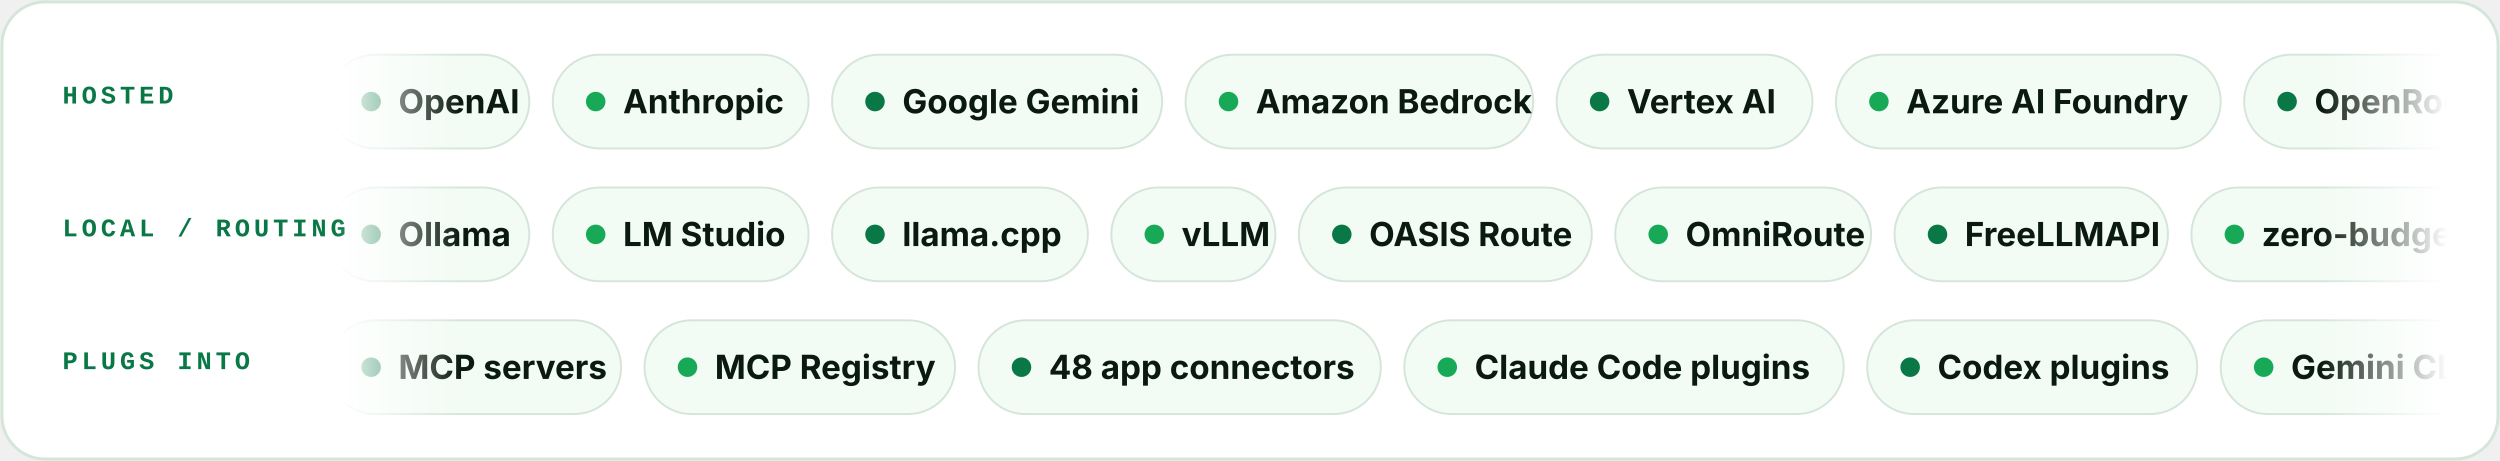
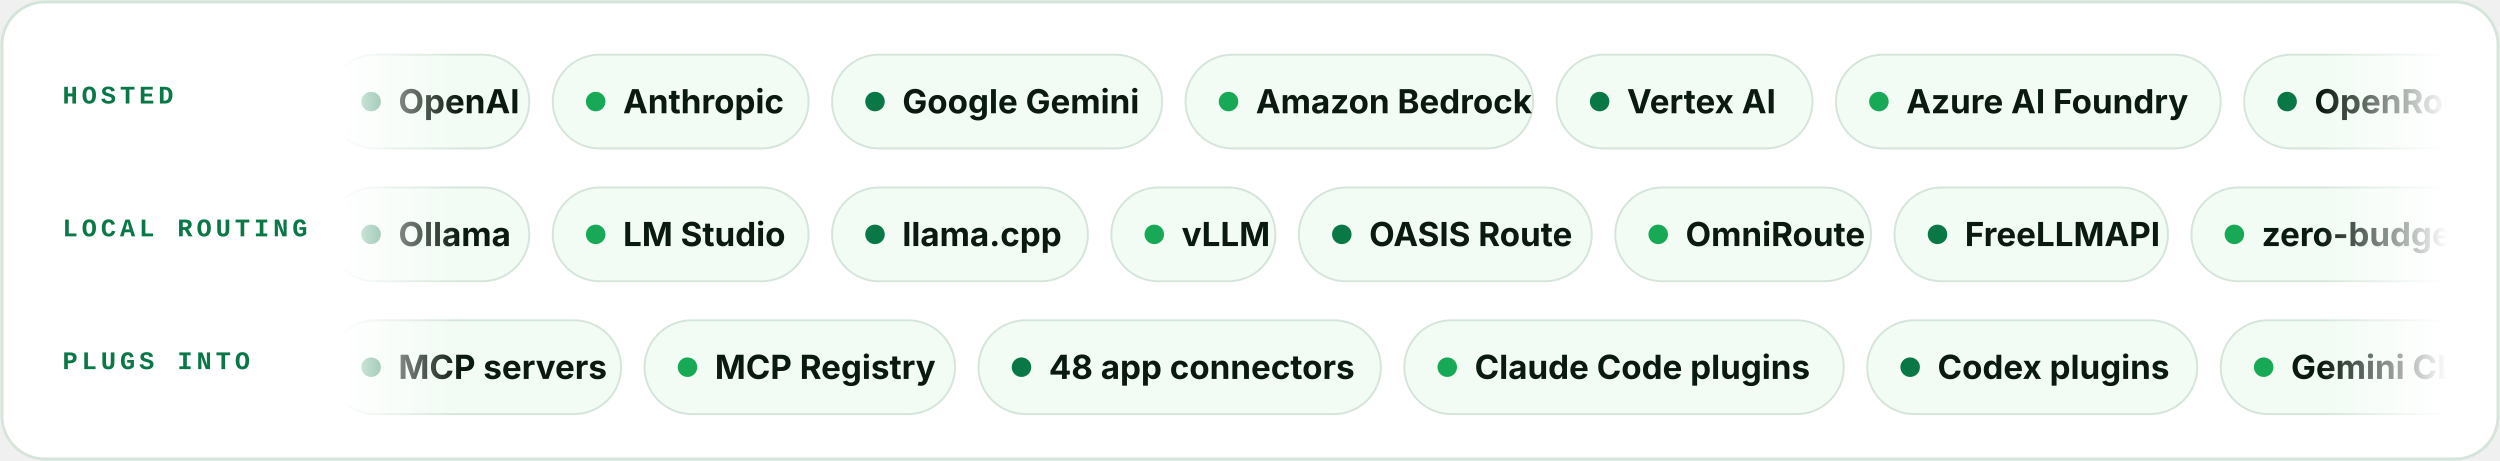
<svg xmlns="http://www.w3.org/2000/svg" width="1280" height="236" viewBox="0 0 1280 236" role="img" aria-labelledby="t d">
  <defs>
    <linearGradient id="fade" x1="0" x2="1">
      <stop offset="0" stop-color="#fff" stop-opacity="0" />
      <stop offset=".06" stop-color="#fff" />
      <stop offset=".94" stop-color="#fff" />
      <stop offset="1" stop-color="#fff" stop-opacity="0" />
    </linearGradient>
    <mask id="m">
      <rect x="168" y="0" width="1088" height="236" fill="url(#fade)" />
    </mask>
  </defs>
  <style>
@media (prefers-reduced-motion: no-preference) {
.row0{animation:row0 44.5s linear infinite}@keyframes row0{from{transform:translateX(0px)}to{transform:translateX(-1867px)}}
.row1{animation:row1 51.0s linear infinite}@keyframes row1{from{transform:translateX(-1733px)}to{transform:translateX(0px)}}
.row2{animation:row2 46.8s linear infinite}@keyframes row2{from{transform:translateX(0px)}to{transform:translateX(-1778px)}}
}
</style>
  <rect x="1" y="1" width="1278" height="234" rx="22" fill="#FFFFFF" stroke="#D5E5DA" stroke-width="1.5" />
  <text x="32" y="53" font-family="ui-monospace, 'SF Mono', SFMono-Regular, Menlo, Consolas, 'Liberation Mono', monospace" font-size="13" font-weight="700" letter-spacing="2" fill="#0A7846">HOSTED</text>
  <g mask="url(#m)">
    <g transform="translate(168 28)">
      <g class="row0">
        <g>
          <g transform="translate(0 0)">
            <rect x="0" y="0" width="103" height="48" rx="24" fill="#F2FBF4" stroke="#D5E5DA" />
            <circle cx="22" cy="24" r="5" fill="#0A7846" />
            <text x="36" y="30" font-family="Inter, -apple-system, 'Segoe UI', Helvetica, Arial, sans-serif" font-size="17" font-weight="700" fill="#0B1A10">OpenAI</text>
          </g>
          <g transform="translate(115 0)">
            <rect x="0" y="0" width="131" height="48" rx="24" fill="#F2FBF4" stroke="#D5E5DA" />
            <circle cx="22" cy="24" r="5" fill="#18A957" />
            <text x="36" y="30" font-family="Inter, -apple-system, 'Segoe UI', Helvetica, Arial, sans-serif" font-size="17" font-weight="700" fill="#0B1A10">Anthropic</text>
          </g>
          <g transform="translate(258 0)">
            <rect x="0" y="0" width="169" height="48" rx="24" fill="#F2FBF4" stroke="#D5E5DA" />
            <circle cx="22" cy="24" r="5" fill="#0A7846" />
            <text x="36" y="30" font-family="Inter, -apple-system, 'Segoe UI', Helvetica, Arial, sans-serif" font-size="17" font-weight="700" fill="#0B1A10">Google Gemini</text>
          </g>
          <g transform="translate(439 0)">
            <rect x="0" y="0" width="178" height="48" rx="24" fill="#F2FBF4" stroke="#D5E5DA" />
            <circle cx="22" cy="24" r="5" fill="#18A957" />
            <text x="36" y="30" font-family="Inter, -apple-system, 'Segoe UI', Helvetica, Arial, sans-serif" font-size="17" font-weight="700" fill="#0B1A10">Amazon Bedrock</text>
          </g>
          <g transform="translate(629 0)">
            <rect x="0" y="0" width="131" height="48" rx="24" fill="#F2FBF4" stroke="#D5E5DA" />
            <circle cx="22" cy="24" r="5" fill="#0A7846" />
            <text x="36" y="30" font-family="Inter, -apple-system, 'Segoe UI', Helvetica, Arial, sans-serif" font-size="17" font-weight="700" fill="#0B1A10">Vertex AI</text>
          </g>
          <g transform="translate(772 0)">
            <rect x="0" y="0" width="197" height="48" rx="24" fill="#F2FBF4" stroke="#D5E5DA" />
            <circle cx="22" cy="24" r="5" fill="#18A957" />
            <text x="36" y="30" font-family="Inter, -apple-system, 'Segoe UI', Helvetica, Arial, sans-serif" font-size="17" font-weight="700" fill="#0B1A10">Azure AI Foundry</text>
          </g>
          <g transform="translate(981 0)">
            <rect x="0" y="0" width="140" height="48" rx="24" fill="#F2FBF4" stroke="#D5E5DA" />
            <circle cx="22" cy="24" r="5" fill="#0A7846" />
            <text x="36" y="30" font-family="Inter, -apple-system, 'Segoe UI', Helvetica, Arial, sans-serif" font-size="17" font-weight="700" fill="#0B1A10">OpenRouter</text>
          </g>
          <g transform="translate(1133 0)">
            <rect x="0" y="0" width="84" height="48" rx="24" fill="#F2FBF4" stroke="#D5E5DA" />
            <circle cx="22" cy="24" r="5" fill="#18A957" />
            <text x="36" y="30" font-family="Inter, -apple-system, 'Segoe UI', Helvetica, Arial, sans-serif" font-size="17" font-weight="700" fill="#0B1A10">Groq</text>
          </g>
          <g transform="translate(1229 0)">
            <rect x="0" y="0" width="122" height="48" rx="24" fill="#F2FBF4" stroke="#D5E5DA" />
            <circle cx="22" cy="24" r="5" fill="#0A7846" />
            <text x="36" y="30" font-family="Inter, -apple-system, 'Segoe UI', Helvetica, Arial, sans-serif" font-size="17" font-weight="700" fill="#0B1A10">DeepSeek</text>
          </g>
          <g transform="translate(1363 0)">
            <rect x="0" y="0" width="112" height="48" rx="24" fill="#F2FBF4" stroke="#D5E5DA" />
            <circle cx="22" cy="24" r="5" fill="#18A957" />
            <text x="36" y="30" font-family="Inter, -apple-system, 'Segoe UI', Helvetica, Arial, sans-serif" font-size="17" font-weight="700" fill="#0B1A10">Mistral</text>
          </g>
          <g transform="translate(1487 0)">
            <rect x="0" y="0" width="75" height="48" rx="24" fill="#F2FBF4" stroke="#D5E5DA" />
            <circle cx="22" cy="24" r="5" fill="#0A7846" />
            <text x="36" y="30" font-family="Inter, -apple-system, 'Segoe UI', Helvetica, Arial, sans-serif" font-size="17" font-weight="700" fill="#0B1A10">xAI</text>
          </g>
          <g transform="translate(1574 0)">
            <rect x="0" y="0" width="281" height="48" rx="24" fill="#F2FBF4" stroke="#D5E5DA" />
            <circle cx="22" cy="24" r="5" fill="#18A957" />
            <text x="36" y="30" font-family="Inter, -apple-system, 'Segoe UI', Helvetica, Arial, sans-serif" font-size="17" font-weight="700" fill="#0B1A10">any OpenAI-compatible API</text>
          </g>
        </g>
        <g transform="translate(1867 0)">
          <g transform="translate(0 0)">
            <rect x="0" y="0" width="103" height="48" rx="24" fill="#F2FBF4" stroke="#D5E5DA" />
            <circle cx="22" cy="24" r="5" fill="#0A7846" />
            <text x="36" y="30" font-family="Inter, -apple-system, 'Segoe UI', Helvetica, Arial, sans-serif" font-size="17" font-weight="700" fill="#0B1A10">OpenAI</text>
          </g>
          <g transform="translate(115 0)">
            <rect x="0" y="0" width="131" height="48" rx="24" fill="#F2FBF4" stroke="#D5E5DA" />
            <circle cx="22" cy="24" r="5" fill="#18A957" />
            <text x="36" y="30" font-family="Inter, -apple-system, 'Segoe UI', Helvetica, Arial, sans-serif" font-size="17" font-weight="700" fill="#0B1A10">Anthropic</text>
          </g>
          <g transform="translate(258 0)">
            <rect x="0" y="0" width="169" height="48" rx="24" fill="#F2FBF4" stroke="#D5E5DA" />
            <circle cx="22" cy="24" r="5" fill="#0A7846" />
            <text x="36" y="30" font-family="Inter, -apple-system, 'Segoe UI', Helvetica, Arial, sans-serif" font-size="17" font-weight="700" fill="#0B1A10">Google Gemini</text>
          </g>
          <g transform="translate(439 0)">
            <rect x="0" y="0" width="178" height="48" rx="24" fill="#F2FBF4" stroke="#D5E5DA" />
            <circle cx="22" cy="24" r="5" fill="#18A957" />
            <text x="36" y="30" font-family="Inter, -apple-system, 'Segoe UI', Helvetica, Arial, sans-serif" font-size="17" font-weight="700" fill="#0B1A10">Amazon Bedrock</text>
          </g>
          <g transform="translate(629 0)">
            <rect x="0" y="0" width="131" height="48" rx="24" fill="#F2FBF4" stroke="#D5E5DA" />
            <circle cx="22" cy="24" r="5" fill="#0A7846" />
            <text x="36" y="30" font-family="Inter, -apple-system, 'Segoe UI', Helvetica, Arial, sans-serif" font-size="17" font-weight="700" fill="#0B1A10">Vertex AI</text>
          </g>
          <g transform="translate(772 0)">
            <rect x="0" y="0" width="197" height="48" rx="24" fill="#F2FBF4" stroke="#D5E5DA" />
            <circle cx="22" cy="24" r="5" fill="#18A957" />
            <text x="36" y="30" font-family="Inter, -apple-system, 'Segoe UI', Helvetica, Arial, sans-serif" font-size="17" font-weight="700" fill="#0B1A10">Azure AI Foundry</text>
          </g>
          <g transform="translate(981 0)">
            <rect x="0" y="0" width="140" height="48" rx="24" fill="#F2FBF4" stroke="#D5E5DA" />
            <circle cx="22" cy="24" r="5" fill="#0A7846" />
            <text x="36" y="30" font-family="Inter, -apple-system, 'Segoe UI', Helvetica, Arial, sans-serif" font-size="17" font-weight="700" fill="#0B1A10">OpenRouter</text>
          </g>
          <g transform="translate(1133 0)">
            <rect x="0" y="0" width="84" height="48" rx="24" fill="#F2FBF4" stroke="#D5E5DA" />
            <circle cx="22" cy="24" r="5" fill="#18A957" />
            <text x="36" y="30" font-family="Inter, -apple-system, 'Segoe UI', Helvetica, Arial, sans-serif" font-size="17" font-weight="700" fill="#0B1A10">Groq</text>
          </g>
          <g transform="translate(1229 0)">
            <rect x="0" y="0" width="122" height="48" rx="24" fill="#F2FBF4" stroke="#D5E5DA" />
            <circle cx="22" cy="24" r="5" fill="#0A7846" />
            <text x="36" y="30" font-family="Inter, -apple-system, 'Segoe UI', Helvetica, Arial, sans-serif" font-size="17" font-weight="700" fill="#0B1A10">DeepSeek</text>
          </g>
          <g transform="translate(1363 0)">
            <rect x="0" y="0" width="112" height="48" rx="24" fill="#F2FBF4" stroke="#D5E5DA" />
            <circle cx="22" cy="24" r="5" fill="#18A957" />
            <text x="36" y="30" font-family="Inter, -apple-system, 'Segoe UI', Helvetica, Arial, sans-serif" font-size="17" font-weight="700" fill="#0B1A10">Mistral</text>
          </g>
          <g transform="translate(1487 0)">
            <rect x="0" y="0" width="75" height="48" rx="24" fill="#F2FBF4" stroke="#D5E5DA" />
            <circle cx="22" cy="24" r="5" fill="#0A7846" />
            <text x="36" y="30" font-family="Inter, -apple-system, 'Segoe UI', Helvetica, Arial, sans-serif" font-size="17" font-weight="700" fill="#0B1A10">xAI</text>
          </g>
          <g transform="translate(1574 0)">
            <rect x="0" y="0" width="281" height="48" rx="24" fill="#F2FBF4" stroke="#D5E5DA" />
            <circle cx="22" cy="24" r="5" fill="#18A957" />
            <text x="36" y="30" font-family="Inter, -apple-system, 'Segoe UI', Helvetica, Arial, sans-serif" font-size="17" font-weight="700" fill="#0B1A10">any OpenAI-compatible API</text>
          </g>
        </g>
      </g>
    </g>
  </g>
-   <text x="32" y="121" font-family="ui-monospace, 'SF Mono', SFMono-Regular, Menlo, Consolas, 'Liberation Mono', monospace" font-size="13" font-weight="700" letter-spacing="2" fill="#0A7846">LOCAL / ROUTING</text>
+   <text x="32" y="121" font-family="ui-monospace, 'SF Mono', SFMono-Regular, Menlo, Consolas, 'Liberation Mono', monospace" font-size="13" font-weight="700" letter-spacing="2" fill="#0A7846">LOCAL ROUTING</text>
  <g mask="url(#m)">
    <g transform="translate(168 96)">
      <g class="row1">
        <g>
          <g transform="translate(0 0)">
            <rect x="0" y="0" width="103" height="48" rx="24" fill="#F2FBF4" stroke="#D5E5DA" />
            <circle cx="22" cy="24" r="5" fill="#0A7846" />
            <text x="36" y="30" font-family="Inter, -apple-system, 'Segoe UI', Helvetica, Arial, sans-serif" font-size="17" font-weight="700" fill="#0B1A10">Ollama</text>
          </g>
          <g transform="translate(115 0)">
            <rect x="0" y="0" width="131" height="48" rx="24" fill="#F2FBF4" stroke="#D5E5DA" />
            <circle cx="22" cy="24" r="5" fill="#18A957" />
            <text x="36" y="30" font-family="Inter, -apple-system, 'Segoe UI', Helvetica, Arial, sans-serif" font-size="17" font-weight="700" fill="#0B1A10">LM Studio</text>
          </g>
          <g transform="translate(258 0)">
            <rect x="0" y="0" width="131" height="48" rx="24" fill="#F2FBF4" stroke="#D5E5DA" />
            <circle cx="22" cy="24" r="5" fill="#0A7846" />
            <text x="36" y="30" font-family="Inter, -apple-system, 'Segoe UI', Helvetica, Arial, sans-serif" font-size="17" font-weight="700" fill="#0B1A10">llama.cpp</text>
          </g>
          <g transform="translate(401 0)">
            <rect x="0" y="0" width="84" height="48" rx="24" fill="#F2FBF4" stroke="#D5E5DA" />
            <circle cx="22" cy="24" r="5" fill="#18A957" />
            <text x="36" y="30" font-family="Inter, -apple-system, 'Segoe UI', Helvetica, Arial, sans-serif" font-size="17" font-weight="700" fill="#0B1A10">vLLM</text>
          </g>
          <g transform="translate(497 0)">
            <rect x="0" y="0" width="150" height="48" rx="24" fill="#F2FBF4" stroke="#D5E5DA" />
            <circle cx="22" cy="24" r="5" fill="#0A7846" />
            <text x="36" y="30" font-family="Inter, -apple-system, 'Segoe UI', Helvetica, Arial, sans-serif" font-size="17" font-weight="700" fill="#0B1A10">OASIS Route</text>
          </g>
          <g transform="translate(659 0)">
            <rect x="0" y="0" width="131" height="48" rx="24" fill="#F2FBF4" stroke="#D5E5DA" />
            <circle cx="22" cy="24" r="5" fill="#18A957" />
            <text x="36" y="30" font-family="Inter, -apple-system, 'Segoe UI', Helvetica, Arial, sans-serif" font-size="17" font-weight="700" fill="#0B1A10">OmniRoute</text>
          </g>
          <g transform="translate(802 0)">
            <rect x="0" y="0" width="140" height="48" rx="24" fill="#F2FBF4" stroke="#D5E5DA" />
            <circle cx="22" cy="24" r="5" fill="#0A7846" />
            <text x="36" y="30" font-family="Inter, -apple-system, 'Segoe UI', Helvetica, Arial, sans-serif" font-size="17" font-weight="700" fill="#0B1A10">FreeLLMAPI</text>
          </g>
          <g transform="translate(954 0)">
            <rect x="0" y="0" width="197" height="48" rx="24" fill="#F2FBF4" stroke="#D5E5DA" />
            <circle cx="22" cy="24" r="5" fill="#18A957" />
            <text x="36" y="30" font-family="Inter, -apple-system, 'Segoe UI', Helvetica, Arial, sans-serif" font-size="17" font-weight="700" fill="#0B1A10">zero-budget mode</text>
          </g>
          <g transform="translate(1163 0)">
            <rect x="0" y="0" width="197" height="48" rx="24" fill="#F2FBF4" stroke="#D5E5DA" />
            <circle cx="22" cy="24" r="5" fill="#0A7846" />
            <text x="36" y="30" font-family="Inter, -apple-system, 'Segoe UI', Helvetica, Arial, sans-serif" font-size="17" font-weight="700" fill="#0B1A10">failover backups</text>
          </g>
          <g transform="translate(1372 0)">
            <rect x="0" y="0" width="178" height="48" rx="24" fill="#F2FBF4" stroke="#D5E5DA" />
            <circle cx="22" cy="24" r="5" fill="#18A957" />
            <text x="36" y="30" font-family="Inter, -apple-system, 'Segoe UI', Helvetica, Arial, sans-serif" font-size="17" font-weight="700" fill="#0B1A10">prompt caching</text>
          </g>
          <g transform="translate(1562 0)">
            <rect x="0" y="0" width="159" height="48" rx="24" fill="#F2FBF4" stroke="#D5E5DA" />
            <circle cx="22" cy="24" r="5" fill="#0A7846" />
            <text x="36" y="30" font-family="Inter, -apple-system, 'Segoe UI', Helvetica, Arial, sans-serif" font-size="17" font-weight="700" fill="#0B1A10">spend limits</text>
          </g>
        </g>
        <g transform="translate(1733 0)">
          <g transform="translate(0 0)">
            <rect x="0" y="0" width="103" height="48" rx="24" fill="#F2FBF4" stroke="#D5E5DA" />
            <circle cx="22" cy="24" r="5" fill="#0A7846" />
            <text x="36" y="30" font-family="Inter, -apple-system, 'Segoe UI', Helvetica, Arial, sans-serif" font-size="17" font-weight="700" fill="#0B1A10">Ollama</text>
          </g>
          <g transform="translate(115 0)">
            <rect x="0" y="0" width="131" height="48" rx="24" fill="#F2FBF4" stroke="#D5E5DA" />
            <circle cx="22" cy="24" r="5" fill="#18A957" />
            <text x="36" y="30" font-family="Inter, -apple-system, 'Segoe UI', Helvetica, Arial, sans-serif" font-size="17" font-weight="700" fill="#0B1A10">LM Studio</text>
          </g>
          <g transform="translate(258 0)">
            <rect x="0" y="0" width="131" height="48" rx="24" fill="#F2FBF4" stroke="#D5E5DA" />
            <circle cx="22" cy="24" r="5" fill="#0A7846" />
            <text x="36" y="30" font-family="Inter, -apple-system, 'Segoe UI', Helvetica, Arial, sans-serif" font-size="17" font-weight="700" fill="#0B1A10">llama.cpp</text>
          </g>
          <g transform="translate(401 0)">
            <rect x="0" y="0" width="84" height="48" rx="24" fill="#F2FBF4" stroke="#D5E5DA" />
            <circle cx="22" cy="24" r="5" fill="#18A957" />
            <text x="36" y="30" font-family="Inter, -apple-system, 'Segoe UI', Helvetica, Arial, sans-serif" font-size="17" font-weight="700" fill="#0B1A10">vLLM</text>
          </g>
          <g transform="translate(497 0)">
            <rect x="0" y="0" width="150" height="48" rx="24" fill="#F2FBF4" stroke="#D5E5DA" />
            <circle cx="22" cy="24" r="5" fill="#0A7846" />
            <text x="36" y="30" font-family="Inter, -apple-system, 'Segoe UI', Helvetica, Arial, sans-serif" font-size="17" font-weight="700" fill="#0B1A10">OASIS Route</text>
          </g>
          <g transform="translate(659 0)">
            <rect x="0" y="0" width="131" height="48" rx="24" fill="#F2FBF4" stroke="#D5E5DA" />
            <circle cx="22" cy="24" r="5" fill="#18A957" />
            <text x="36" y="30" font-family="Inter, -apple-system, 'Segoe UI', Helvetica, Arial, sans-serif" font-size="17" font-weight="700" fill="#0B1A10">OmniRoute</text>
          </g>
          <g transform="translate(802 0)">
            <rect x="0" y="0" width="140" height="48" rx="24" fill="#F2FBF4" stroke="#D5E5DA" />
            <circle cx="22" cy="24" r="5" fill="#0A7846" />
            <text x="36" y="30" font-family="Inter, -apple-system, 'Segoe UI', Helvetica, Arial, sans-serif" font-size="17" font-weight="700" fill="#0B1A10">FreeLLMAPI</text>
          </g>
          <g transform="translate(954 0)">
            <rect x="0" y="0" width="197" height="48" rx="24" fill="#F2FBF4" stroke="#D5E5DA" />
            <circle cx="22" cy="24" r="5" fill="#18A957" />
            <text x="36" y="30" font-family="Inter, -apple-system, 'Segoe UI', Helvetica, Arial, sans-serif" font-size="17" font-weight="700" fill="#0B1A10">zero-budget mode</text>
          </g>
          <g transform="translate(1163 0)">
            <rect x="0" y="0" width="197" height="48" rx="24" fill="#F2FBF4" stroke="#D5E5DA" />
            <circle cx="22" cy="24" r="5" fill="#0A7846" />
            <text x="36" y="30" font-family="Inter, -apple-system, 'Segoe UI', Helvetica, Arial, sans-serif" font-size="17" font-weight="700" fill="#0B1A10">failover backups</text>
          </g>
          <g transform="translate(1372 0)">
            <rect x="0" y="0" width="178" height="48" rx="24" fill="#F2FBF4" stroke="#D5E5DA" />
            <circle cx="22" cy="24" r="5" fill="#18A957" />
            <text x="36" y="30" font-family="Inter, -apple-system, 'Segoe UI', Helvetica, Arial, sans-serif" font-size="17" font-weight="700" fill="#0B1A10">prompt caching</text>
          </g>
          <g transform="translate(1562 0)">
            <rect x="0" y="0" width="159" height="48" rx="24" fill="#F2FBF4" stroke="#D5E5DA" />
            <circle cx="22" cy="24" r="5" fill="#0A7846" />
            <text x="36" y="30" font-family="Inter, -apple-system, 'Segoe UI', Helvetica, Arial, sans-serif" font-size="17" font-weight="700" fill="#0B1A10">spend limits</text>
          </g>
        </g>
      </g>
    </g>
  </g>
  <text x="32" y="189" font-family="ui-monospace, 'SF Mono', SFMono-Regular, Menlo, Consolas, 'Liberation Mono', monospace" font-size="13" font-weight="700" letter-spacing="2" fill="#0A7846">PLUGS INTO</text>
  <g mask="url(#m)">
    <g transform="translate(168 164)">
      <g class="row2">
        <g>
          <g transform="translate(0 0)">
            <rect x="0" y="0" width="150" height="48" rx="24" fill="#F2FBF4" stroke="#D5E5DA" />
            <circle cx="22" cy="24" r="5" fill="#0A7846" />
            <text x="36" y="30" font-family="Inter, -apple-system, 'Segoe UI', Helvetica, Arial, sans-serif" font-size="17" font-weight="700" fill="#0B1A10">MCP servers</text>
          </g>
          <g transform="translate(162 0)">
            <rect x="0" y="0" width="159" height="48" rx="24" fill="#F2FBF4" stroke="#D5E5DA" />
            <circle cx="22" cy="24" r="5" fill="#18A957" />
            <text x="36" y="30" font-family="Inter, -apple-system, 'Segoe UI', Helvetica, Arial, sans-serif" font-size="17" font-weight="700" fill="#0B1A10">MCP Registry</text>
          </g>
          <g transform="translate(333 0)">
            <rect x="0" y="0" width="206" height="48" rx="24" fill="#F2FBF4" stroke="#D5E5DA" />
            <circle cx="22" cy="24" r="5" fill="#0A7846" />
            <text x="36" y="30" font-family="Inter, -apple-system, 'Segoe UI', Helvetica, Arial, sans-serif" font-size="17" font-weight="700" fill="#0B1A10">48 app connectors</text>
          </g>
          <g transform="translate(551 0)">
            <rect x="0" y="0" width="225" height="48" rx="24" fill="#F2FBF4" stroke="#D5E5DA" />
            <circle cx="22" cy="24" r="5" fill="#18A957" />
            <text x="36" y="30" font-family="Inter, -apple-system, 'Segoe UI', Helvetica, Arial, sans-serif" font-size="17" font-weight="700" fill="#0B1A10">Claude Code plugins</text>
          </g>
          <g transform="translate(788 0)">
            <rect x="0" y="0" width="169" height="48" rx="24" fill="#F2FBF4" stroke="#D5E5DA" />
            <circle cx="22" cy="24" r="5" fill="#0A7846" />
            <text x="36" y="30" font-family="Inter, -apple-system, 'Segoe UI', Helvetica, Arial, sans-serif" font-size="17" font-weight="700" fill="#0B1A10">Codex plugins</text>
          </g>
          <g transform="translate(969 0)">
            <rect x="0" y="0" width="244" height="48" rx="24" fill="#F2FBF4" stroke="#D5E5DA" />
            <circle cx="22" cy="24" r="5" fill="#18A957" />
            <text x="36" y="30" font-family="Inter, -apple-system, 'Segoe UI', Helvetica, Arial, sans-serif" font-size="17" font-weight="700" fill="#0B1A10">Gemini CLI extensions</text>
          </g>
          <g transform="translate(1225 0)">
            <rect x="0" y="0" width="103" height="48" rx="24" fill="#F2FBF4" stroke="#D5E5DA" />
            <circle cx="22" cy="24" r="5" fill="#0A7846" />
            <text x="36" y="30" font-family="Inter, -apple-system, 'Segoe UI', Helvetica, Arial, sans-serif" font-size="17" font-weight="700" fill="#0B1A10">skills</text>
          </g>
          <g transform="translate(1340 0)">
            <rect x="0" y="0" width="93" height="48" rx="24" fill="#F2FBF4" stroke="#D5E5DA" />
            <circle cx="22" cy="24" r="5" fill="#18A957" />
            <text x="36" y="30" font-family="Inter, -apple-system, 'Segoe UI', Helvetica, Arial, sans-serif" font-size="17" font-weight="700" fill="#0B1A10">hooks</text>
          </g>
          <g transform="translate(1445 0)">
            <rect x="0" y="0" width="169" height="48" rx="24" fill="#F2FBF4" stroke="#D5E5DA" />
            <circle cx="22" cy="24" r="5" fill="#0A7846" />
            <text x="36" y="30" font-family="Inter, -apple-system, 'Segoe UI', Helvetica, Arial, sans-serif" font-size="17" font-weight="700" fill="#0B1A10">GitHub Action</text>
          </g>
          <g transform="translate(1626 0)">
            <rect x="0" y="0" width="140" height="48" rx="24" fill="#F2FBF4" stroke="#D5E5DA" />
            <circle cx="22" cy="24" r="5" fill="#18A957" />
            <text x="36" y="30" font-family="Inter, -apple-system, 'Segoe UI', Helvetica, Arial, sans-serif" font-size="17" font-weight="700" fill="#0B1A10">A2A agents</text>
          </g>
        </g>
        <g transform="translate(1778 0)">
          <g transform="translate(0 0)">
            <rect x="0" y="0" width="150" height="48" rx="24" fill="#F2FBF4" stroke="#D5E5DA" />
            <circle cx="22" cy="24" r="5" fill="#0A7846" />
            <text x="36" y="30" font-family="Inter, -apple-system, 'Segoe UI', Helvetica, Arial, sans-serif" font-size="17" font-weight="700" fill="#0B1A10">MCP servers</text>
          </g>
          <g transform="translate(162 0)">
            <rect x="0" y="0" width="159" height="48" rx="24" fill="#F2FBF4" stroke="#D5E5DA" />
            <circle cx="22" cy="24" r="5" fill="#18A957" />
            <text x="36" y="30" font-family="Inter, -apple-system, 'Segoe UI', Helvetica, Arial, sans-serif" font-size="17" font-weight="700" fill="#0B1A10">MCP Registry</text>
          </g>
          <g transform="translate(333 0)">
            <rect x="0" y="0" width="206" height="48" rx="24" fill="#F2FBF4" stroke="#D5E5DA" />
            <circle cx="22" cy="24" r="5" fill="#0A7846" />
            <text x="36" y="30" font-family="Inter, -apple-system, 'Segoe UI', Helvetica, Arial, sans-serif" font-size="17" font-weight="700" fill="#0B1A10">48 app connectors</text>
          </g>
          <g transform="translate(551 0)">
            <rect x="0" y="0" width="225" height="48" rx="24" fill="#F2FBF4" stroke="#D5E5DA" />
            <circle cx="22" cy="24" r="5" fill="#18A957" />
            <text x="36" y="30" font-family="Inter, -apple-system, 'Segoe UI', Helvetica, Arial, sans-serif" font-size="17" font-weight="700" fill="#0B1A10">Claude Code plugins</text>
          </g>
          <g transform="translate(788 0)">
            <rect x="0" y="0" width="169" height="48" rx="24" fill="#F2FBF4" stroke="#D5E5DA" />
            <circle cx="22" cy="24" r="5" fill="#0A7846" />
            <text x="36" y="30" font-family="Inter, -apple-system, 'Segoe UI', Helvetica, Arial, sans-serif" font-size="17" font-weight="700" fill="#0B1A10">Codex plugins</text>
          </g>
          <g transform="translate(969 0)">
            <rect x="0" y="0" width="244" height="48" rx="24" fill="#F2FBF4" stroke="#D5E5DA" />
            <circle cx="22" cy="24" r="5" fill="#18A957" />
            <text x="36" y="30" font-family="Inter, -apple-system, 'Segoe UI', Helvetica, Arial, sans-serif" font-size="17" font-weight="700" fill="#0B1A10">Gemini CLI extensions</text>
          </g>
          <g transform="translate(1225 0)">
            <rect x="0" y="0" width="103" height="48" rx="24" fill="#F2FBF4" stroke="#D5E5DA" />
            <circle cx="22" cy="24" r="5" fill="#0A7846" />
            <text x="36" y="30" font-family="Inter, -apple-system, 'Segoe UI', Helvetica, Arial, sans-serif" font-size="17" font-weight="700" fill="#0B1A10">skills</text>
          </g>
          <g transform="translate(1340 0)">
            <rect x="0" y="0" width="93" height="48" rx="24" fill="#F2FBF4" stroke="#D5E5DA" />
            <circle cx="22" cy="24" r="5" fill="#18A957" />
            <text x="36" y="30" font-family="Inter, -apple-system, 'Segoe UI', Helvetica, Arial, sans-serif" font-size="17" font-weight="700" fill="#0B1A10">hooks</text>
          </g>
          <g transform="translate(1445 0)">
            <rect x="0" y="0" width="169" height="48" rx="24" fill="#F2FBF4" stroke="#D5E5DA" />
            <circle cx="22" cy="24" r="5" fill="#0A7846" />
            <text x="36" y="30" font-family="Inter, -apple-system, 'Segoe UI', Helvetica, Arial, sans-serif" font-size="17" font-weight="700" fill="#0B1A10">GitHub Action</text>
          </g>
          <g transform="translate(1626 0)">
            <rect x="0" y="0" width="140" height="48" rx="24" fill="#F2FBF4" stroke="#D5E5DA" />
            <circle cx="22" cy="24" r="5" fill="#18A957" />
            <text x="36" y="30" font-family="Inter, -apple-system, 'Segoe UI', Helvetica, Arial, sans-serif" font-size="17" font-weight="700" fill="#0B1A10">A2A agents</text>
          </g>
        </g>
      </g>
    </g>
  </g>
</svg>
